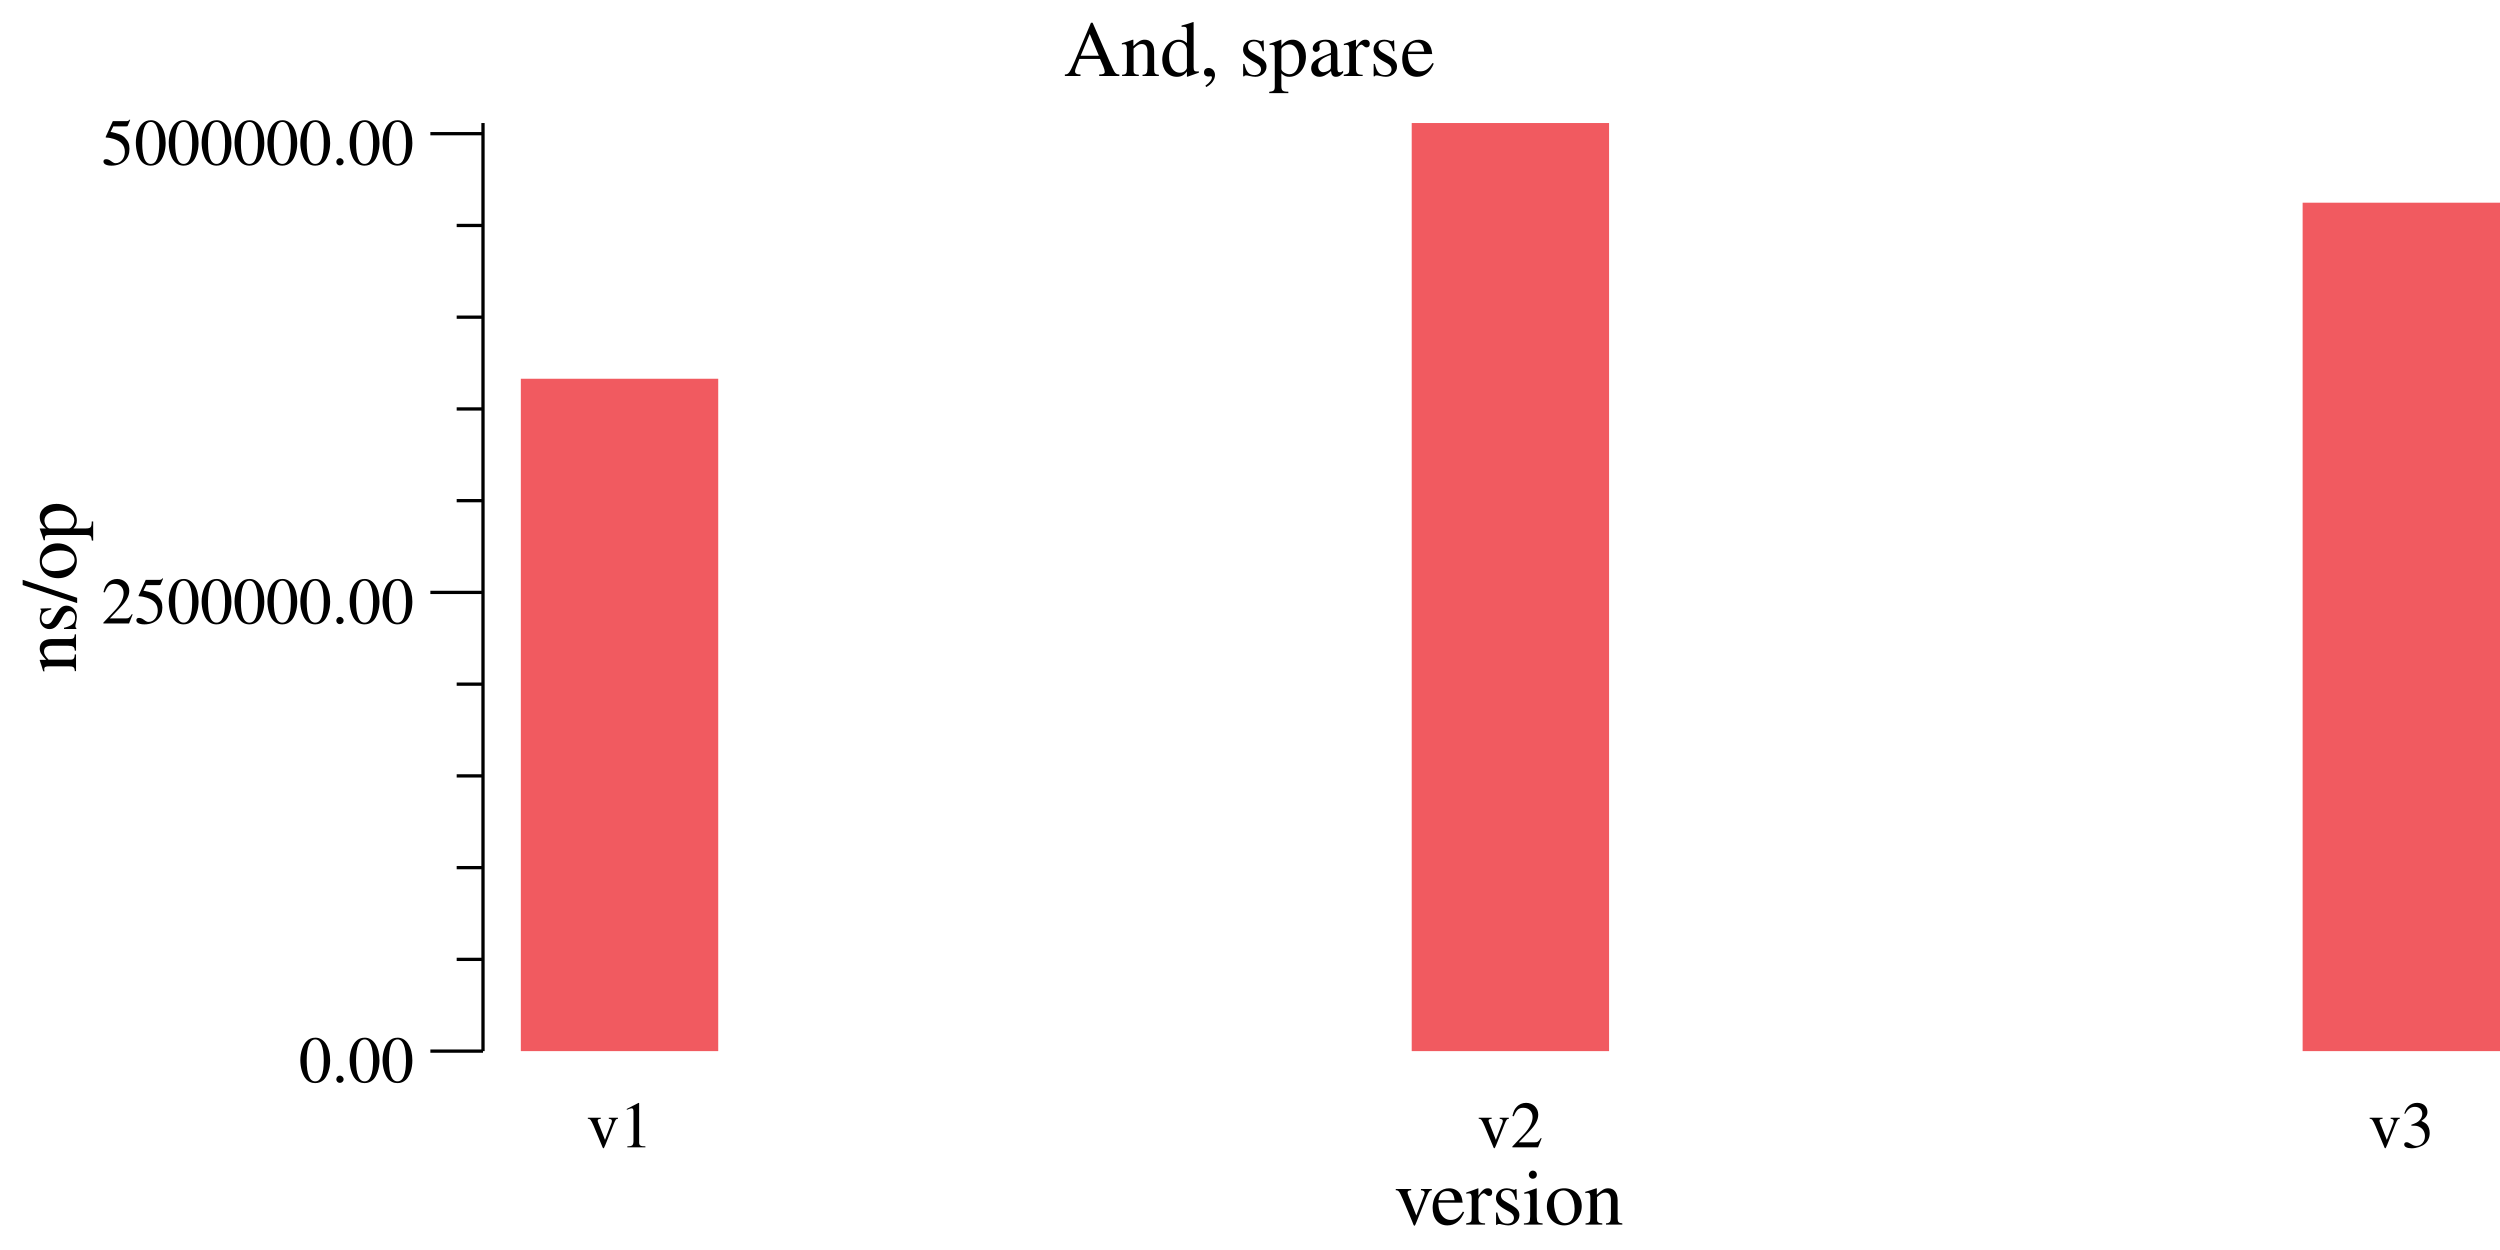
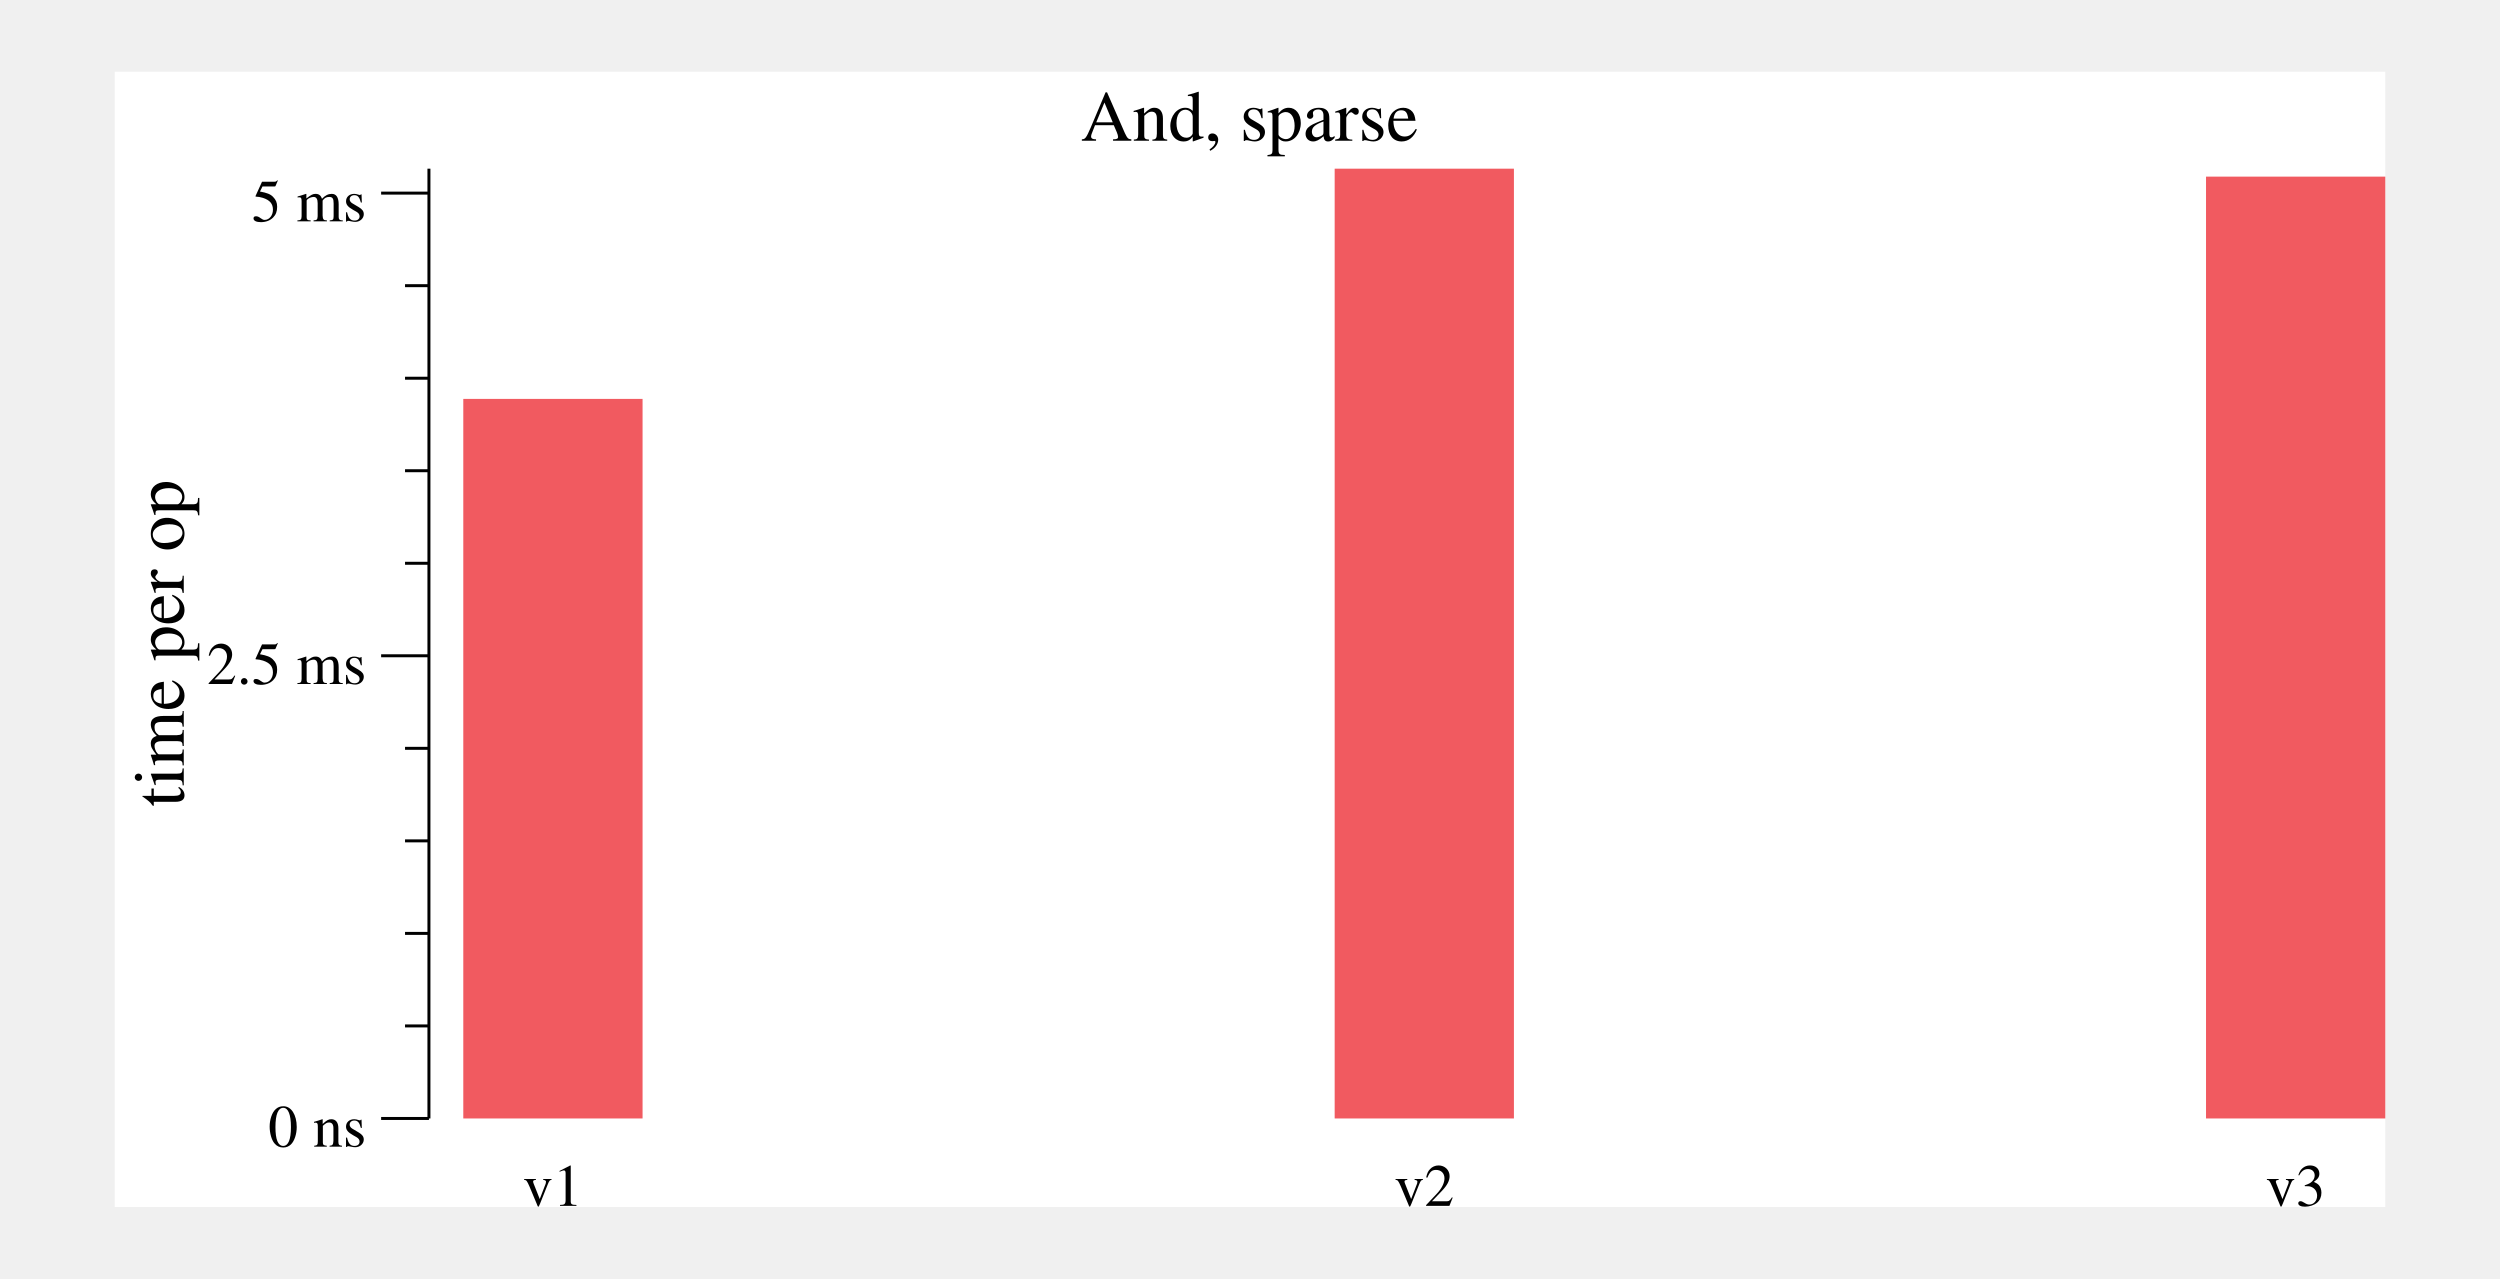
- <svg xmlns="http://www.w3.org/2000/svg" width="380pt" height="190pt" viewBox="0 0 380 190">
-   <g transform="scale(1, -1) translate(0, -190)">
-     <path d="M0,0L380,0L380,190L0,190Z" style="fill:#FFFFFF" />
-     <text x="161.67" y="-178.45" transform="scale(1, -1)" style="font-family:Times;font-weight:normal;font-style:normal;font-size:12px">And, sparse</text>
-     <text x="211.92" y="-3.861" transform="scale(1, -1)" style="font-family:Times;font-weight:normal;font-style:normal;font-size:12px">version</text>
-     <text x="89.166" y="-15.602" transform="scale(1, -1)" style="font-family:Times;font-weight:normal;font-style:normal;font-size:10px">v1</text>
-     <text x="224.58" y="-15.602" transform="scale(1, -1)" style="font-family:Times;font-weight:normal;font-style:normal;font-size:10px">v2</text>
-     <text x="360" y="-15.602" transform="scale(1, -1)" style="font-family:Times;font-weight:normal;font-style:normal;font-size:10px">v3</text>
+ <svg xmlns="http://www.w3.org/2000/svg" width="418.4pt" height="214pt" viewBox="0 0 418.4 214">
+   <g transform="scale(1, -1) translate(0, -214)">
+     <path d="M19.2,12L399.2,12L399.2,202L19.2,202Z" style="fill:#FFFFFF" />
+     <text x="180.87" y="-190.45" transform="scale(1, -1)" style="font-family:Times;font-weight:normal;font-style:normal;font-size:12px">And, sparse</text>
+     <text x="87.536" y="-12.186" transform="scale(1, -1)" style="font-family:Times;font-weight:normal;font-style:normal;font-size:10px">v1</text>
+     <text x="233.37" y="-12.186" transform="scale(1, -1)" style="font-family:Times;font-weight:normal;font-style:normal;font-size:10px">v2</text>
+     <text x="379.2" y="-12.186" transform="scale(1, -1)" style="font-family:Times;font-weight:normal;font-style:normal;font-size:10px">v3</text>
    <g transform="rotate(90)">
-       <text x="87.764" y="11.555" transform="scale(1, -1)" style="font-family:Times;font-weight:normal;font-style:normal;font-size:12px">ns/op</text>
+       <text x="78.966" y="30.755" transform="scale(1, -1)" style="font-family:Times;font-weight:normal;font-style:normal;font-size:12px">time per op</text>
    </g>
-     <text x="45.416" y="-25.509" transform="scale(1, -1)" style="font-family:Times;font-weight:normal;font-style:normal;font-size:10px">0.00</text>
-     <text x="15.416" y="-95.232" transform="scale(1, -1)" style="font-family:Times;font-weight:normal;font-style:normal;font-size:10px">2500000.00</text>
-     <text x="15.416" y="-164.96" transform="scale(1, -1)" style="font-family:Times;font-weight:normal;font-style:normal;font-size:10px">5000000.00</text>
-     <path d="M65.416,30.23L73.416,30.23" style="fill:none;stroke:#000000;stroke-width:0.5" />
-     <path d="M65.416,99.954L73.416,99.954" style="fill:none;stroke:#000000;stroke-width:0.5" />
-     <path d="M65.416,169.68L73.416,169.68" style="fill:none;stroke:#000000;stroke-width:0.5" />
-     <path d="M69.416,44.175L73.416,44.175" style="fill:none;stroke:#000000;stroke-width:0.5" />
-     <path d="M69.416,58.12L73.416,58.12" style="fill:none;stroke:#000000;stroke-width:0.5" />
-     <path d="M69.416,72.064L73.416,72.064" style="fill:none;stroke:#000000;stroke-width:0.5" />
-     <path d="M69.416,86.009L73.416,86.009" style="fill:none;stroke:#000000;stroke-width:0.5" />
-     <path d="M69.416,113.9L73.416,113.9" style="fill:none;stroke:#000000;stroke-width:0.5" />
-     <path d="M69.416,127.84L73.416,127.84" style="fill:none;stroke:#000000;stroke-width:0.5" />
-     <path d="M69.416,141.79L73.416,141.79" style="fill:none;stroke:#000000;stroke-width:0.5" />
-     <path d="M69.416,155.73L73.416,155.73" style="fill:none;stroke:#000000;stroke-width:0.5" />
-     <path d="M73.416,30.23L73.416,171.3" style="fill:none;stroke:#000000;stroke-width:0.5" />
-     <path d="M79.166,30.23L79.166,132.43L109.17,132.43L109.17,30.23Z" style="fill:#F15A60" />
-     <path d="M214.58,30.23L214.58,171.3L244.58,171.3L244.58,30.23Z" style="fill:#F15A60" />
-     <path d="M350,30.23L350,159.19L380,159.19L380,30.23Z" style="fill:#F15A60" />
+     <text x="44.894" y="-22.093" transform="scale(1, -1)" style="font-family:Times;font-weight:normal;font-style:normal;font-size:10px">0 ns</text>
+     <text x="34.616" y="-99.524" transform="scale(1, -1)" style="font-family:Times;font-weight:normal;font-style:normal;font-size:10px">2.5 ms</text>
+     <text x="42.116" y="-176.96" transform="scale(1, -1)" style="font-family:Times;font-weight:normal;font-style:normal;font-size:10px">5 ms</text>
+     <path d="M63.786,26.814L71.786,26.814" style="fill:none;stroke:#000000;stroke-width:0.5" />
+     <path d="M63.786,104.25L71.786,104.25" style="fill:none;stroke:#000000;stroke-width:0.5" />
+     <path d="M63.786,181.68L71.786,181.68" style="fill:none;stroke:#000000;stroke-width:0.5" />
+     <path d="M67.786,42.301L71.786,42.301" style="fill:none;stroke:#000000;stroke-width:0.5" />
+     <path d="M67.786,57.787L71.786,57.787" style="fill:none;stroke:#000000;stroke-width:0.5" />
+     <path d="M67.786,73.273L71.786,73.273" style="fill:none;stroke:#000000;stroke-width:0.5" />
+     <path d="M67.786,88.759L71.786,88.759" style="fill:none;stroke:#000000;stroke-width:0.5" />
+     <path d="M67.786,119.73L71.786,119.73" style="fill:none;stroke:#000000;stroke-width:0.5" />
+     <path d="M67.786,135.22L71.786,135.22" style="fill:none;stroke:#000000;stroke-width:0.5" />
+     <path d="M67.786,150.7L71.786,150.7" style="fill:none;stroke:#000000;stroke-width:0.5" />
+     <path d="M67.786,166.19L71.786,166.19" style="fill:none;stroke:#000000;stroke-width:0.5" />
+     <path d="M71.786,26.814L71.786,185.77" style="fill:none;stroke:#000000;stroke-width:0.5" />
+     <path d="M77.536,26.814L77.536,147.24L107.54,147.24L107.54,26.814Z" style="fill:#F15A60" />
+     <path d="M223.37,26.814L223.37,185.77L253.37,185.77L253.37,26.814Z" style="fill:#F15A60" />
+     <path d="M369.2,26.814L369.2,184.44L399.2,184.44L399.2,26.814Z" style="fill:#F15A60" />
  </g>
</svg>
